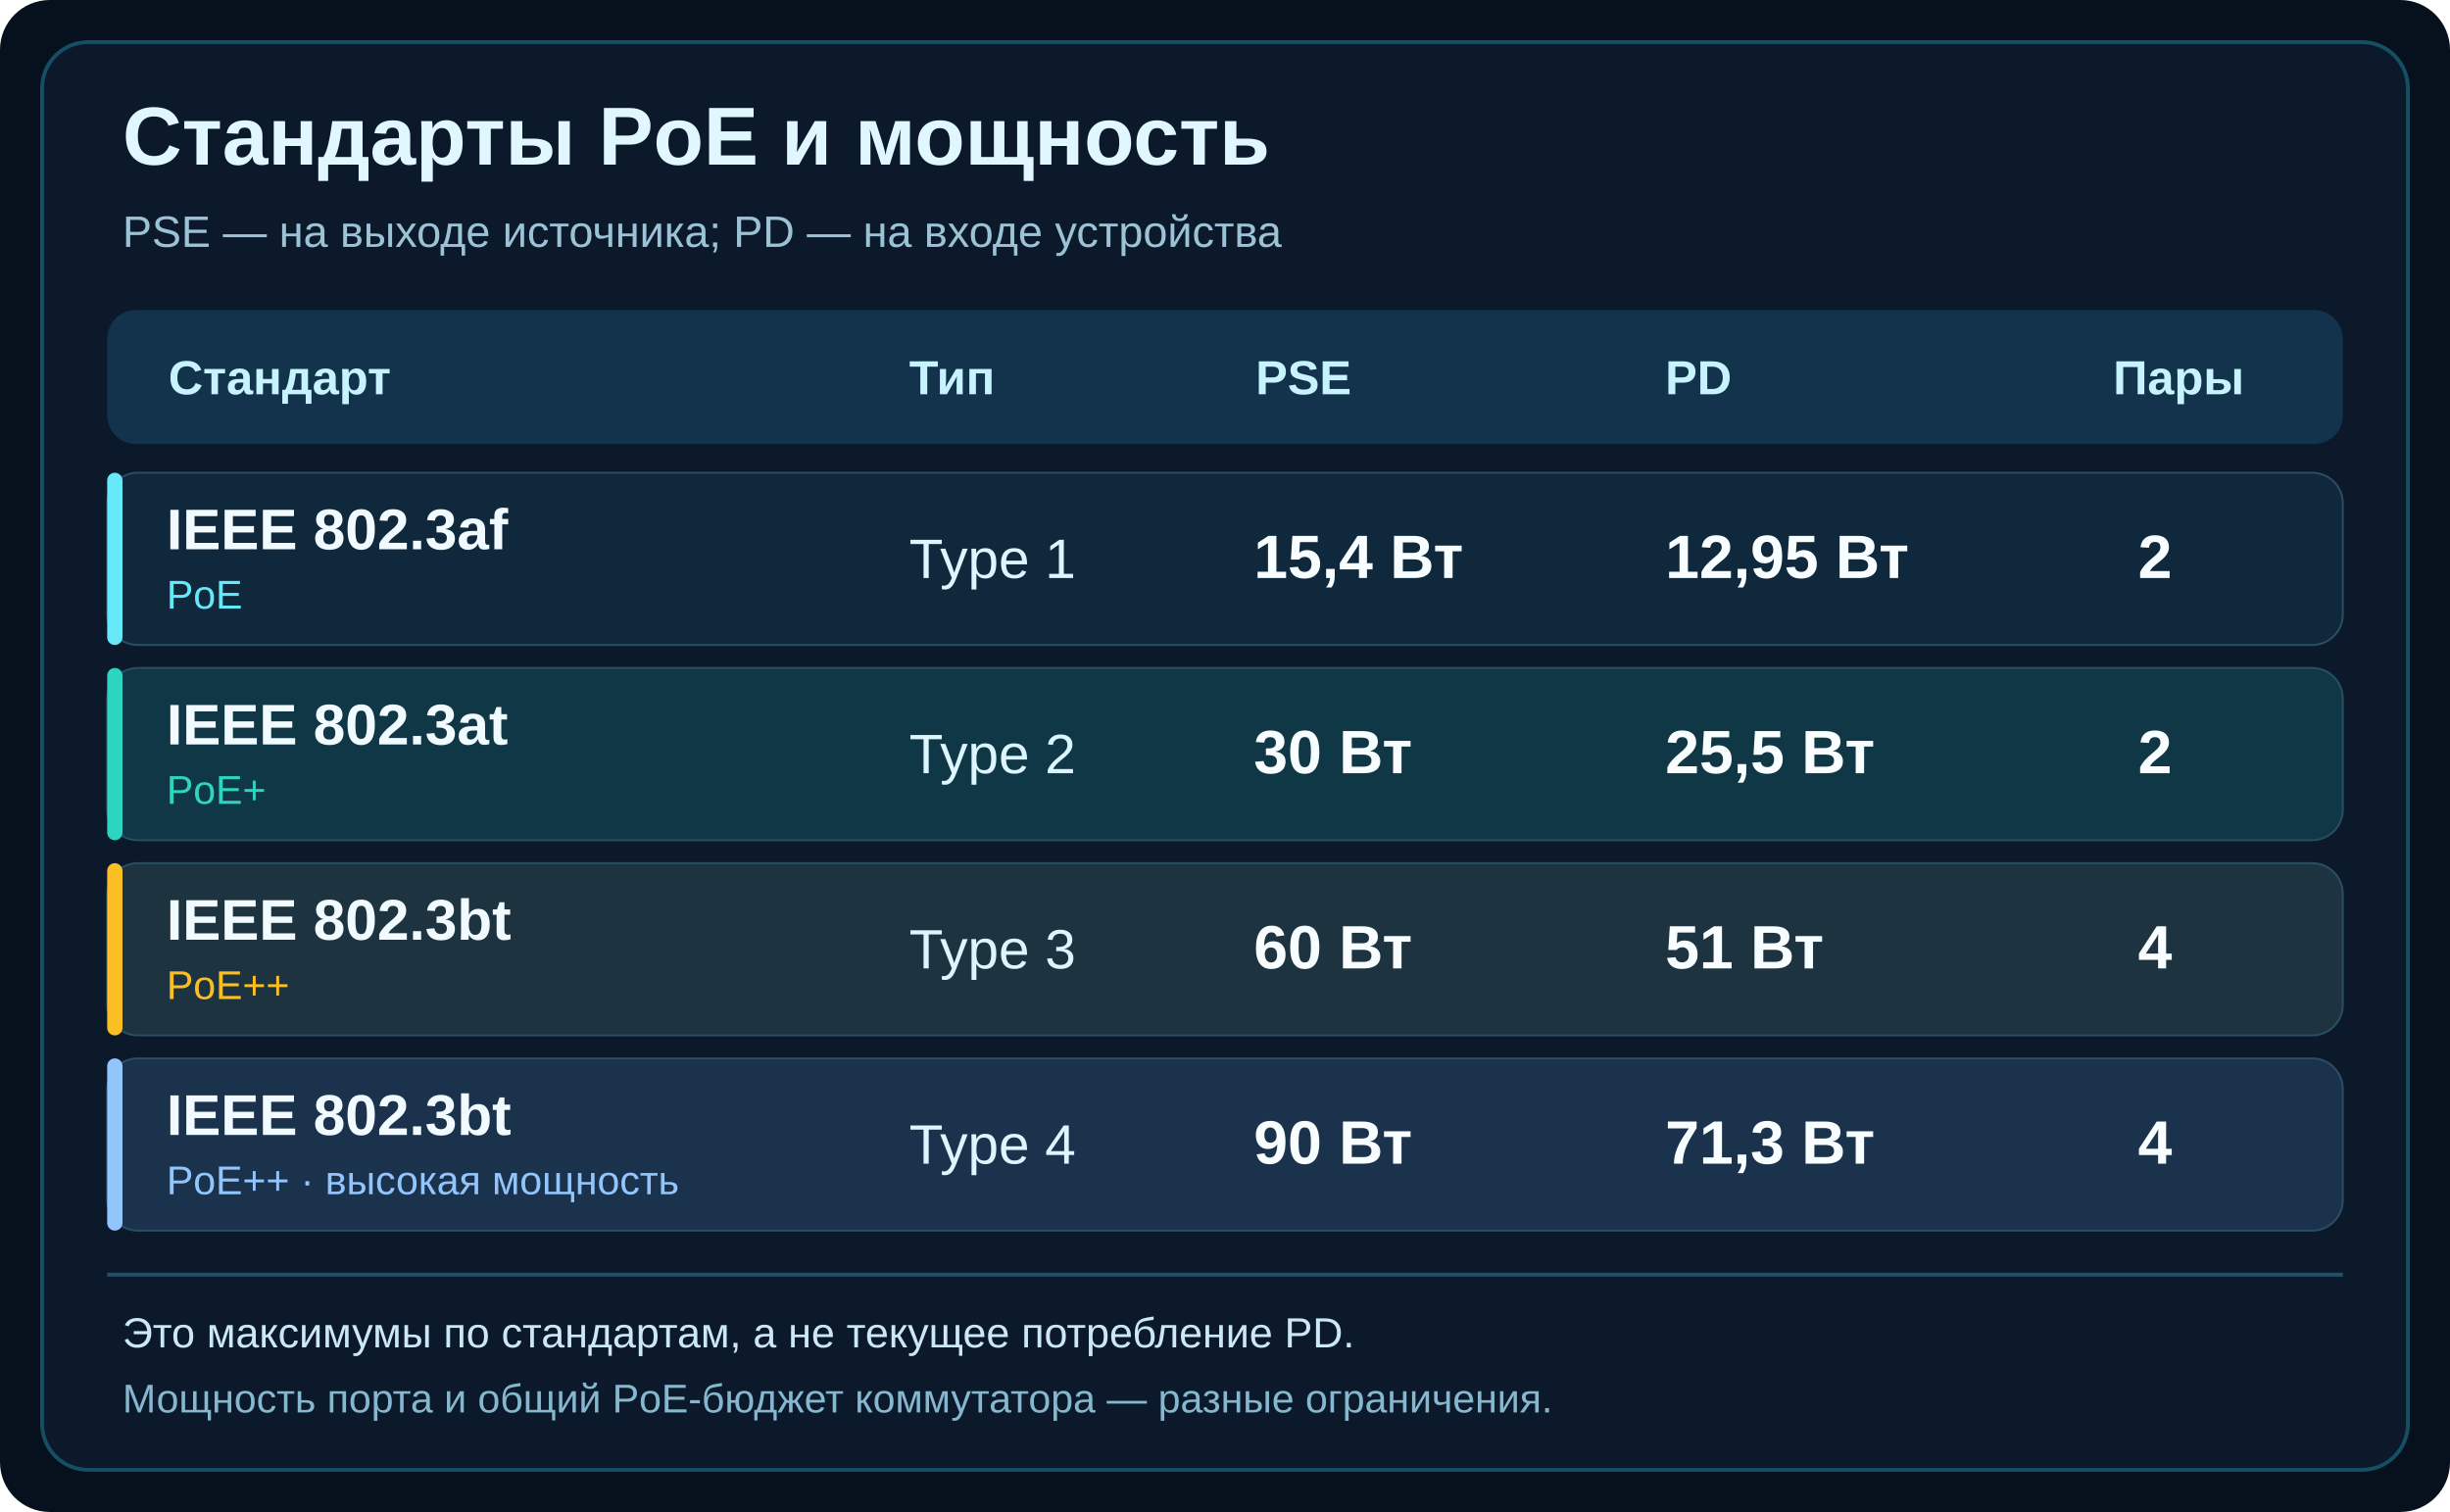
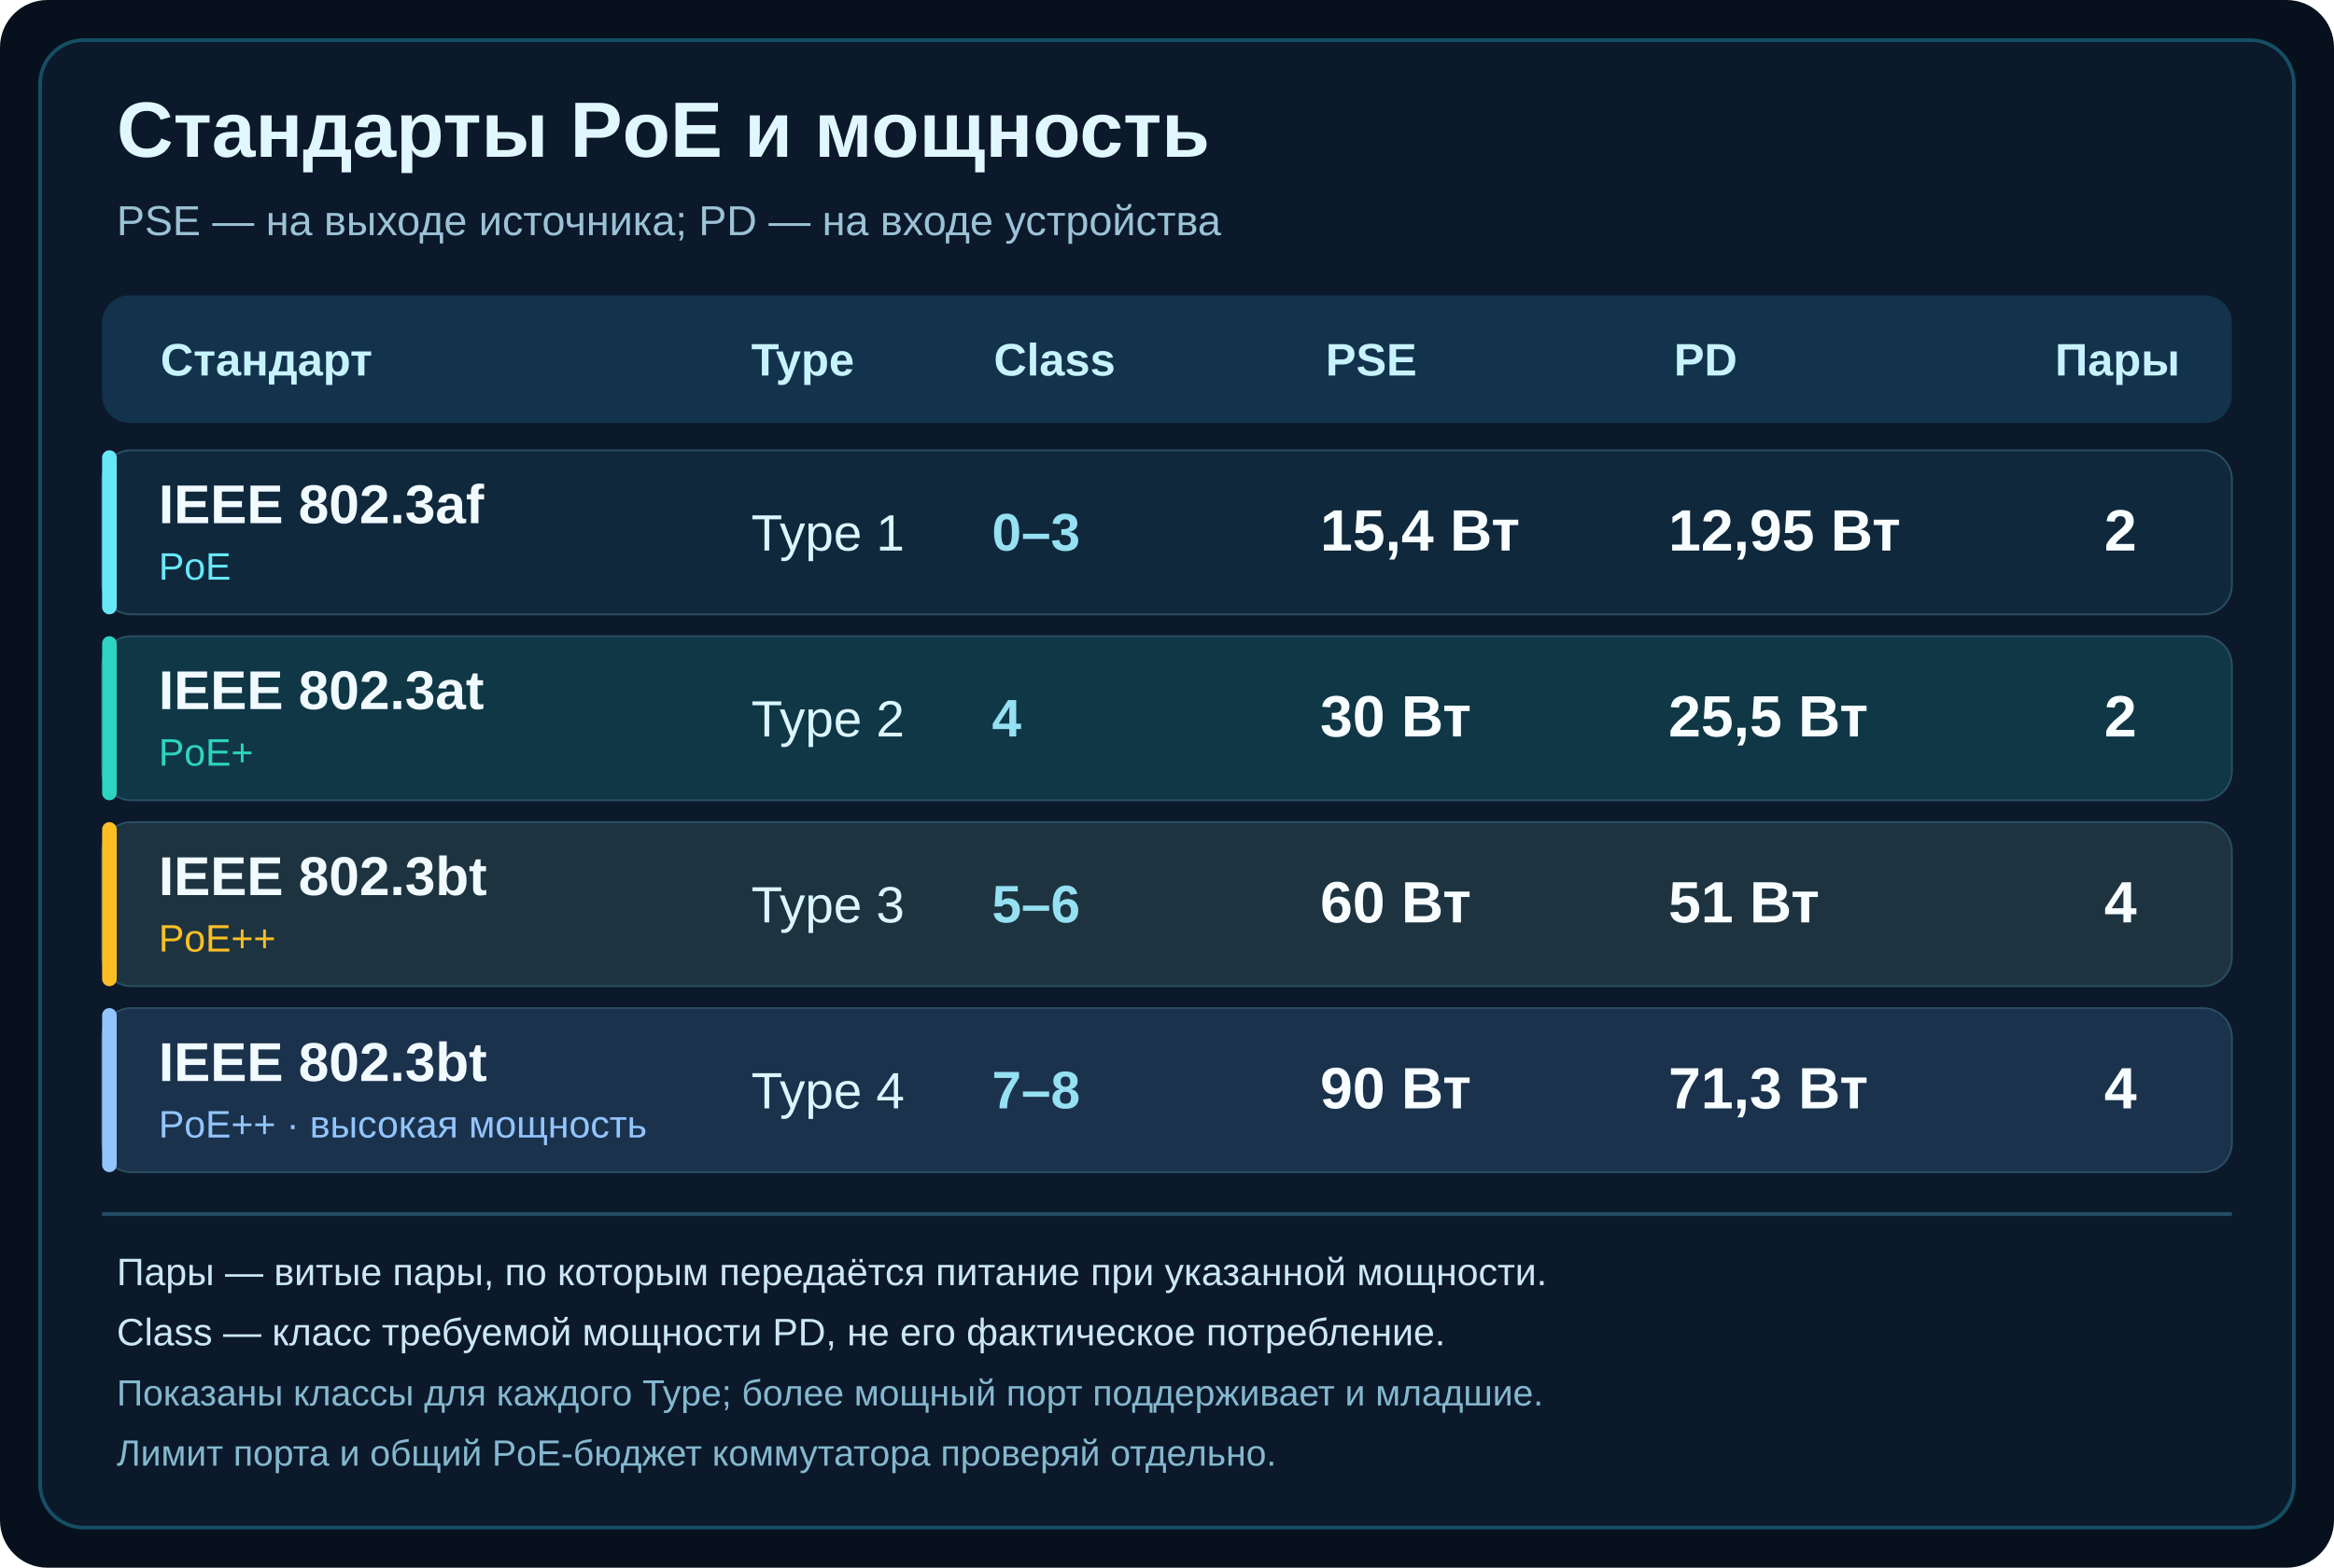
- <svg xmlns="http://www.w3.org/2000/svg" width="1280" height="790" viewBox="0 0 1280 790" role="img" aria-labelledby="poe-title poe-desc">
-   <rect width="1280" height="790" rx="26" fill="#06111d" />
-   <rect x="22" y="22" width="1236" height="746" rx="24" fill="#0b192b" stroke="#164e63" stroke-width="2" />
+ <svg xmlns="http://www.w3.org/2000/svg" width="1280" height="860" viewBox="0 0 1280 860" role="img" aria-labelledby="poe-title poe-desc">
+   <rect width="1280" height="860" rx="26" fill="#06111d" />
+   <rect x="22" y="22" width="1236" height="816" rx="24" fill="#0b192b" stroke="#164e63" stroke-width="2" />
  <g font-family="Arial, 'DejaVu Sans', sans-serif">
    <text x="64" y="86" fill="#e0f7ff" font-size="43" font-weight="700">Стандарты PoE и мощность</text>
    <text x="64" y="129" fill="#9cc2d6" font-size="23">PSE — на выходе источника; PD — на входе устройства</text>
    <rect x="56" y="162" width="1168" height="70" rx="15" fill="#12334b" />
    <g fill="#c7f3ff" font-size="25" font-weight="700">
      <text x="88" y="206">Стандарт</text>
-       <text x="475" y="206">Тип</text>
-       <text x="656" y="206">PSE</text>
-       <text x="870" y="206">PD</text>
-       <text x="1104" y="206">Пары</text>
+       <text x="412" y="206">Type</text>
+       <text x="545" y="206">Class</text>
+       <text x="727" y="206">PSE</text>
+       <text x="918" y="206">PD</text>
+       <text x="1127" y="206">Пары</text>
    </g>
    <g>
      <rect x="56" y="247" width="1168" height="90" rx="16" fill="#10283c" stroke="#2b4e63" stroke-width="1" />
      <rect x="56" y="247" width="8" height="90" rx="4" fill="#67e8f9" />
      <text x="87" y="287" fill="#f1faff" font-size="30" font-weight="700">IEEE 802.3af</text>
      <text x="87" y="318" fill="#67e8f9" font-size="21">PoE</text>
-       <text x="475" y="302" fill="#dcf6ff" font-size="29">Type 1</text>
-       <text x="655" y="302" fill="#f8fdff" font-size="32" font-weight="700">15,4 Вт</text>
-       <text x="870" y="302" fill="#f8fdff" font-size="32" font-weight="700">12,95 Вт</text>
-       <text x="1117" y="302" fill="#f8fdff" font-size="32" font-weight="700">2</text>
+       <text x="412" y="302" fill="#dcf6ff" font-size="28">Type 1</text>
+       <text x="544" y="302" fill="#95e0f2" font-size="29" font-weight="700">0–3</text>
+       <text x="724" y="302" fill="#f8fdff" font-size="32" font-weight="700">15,4 Вт</text>
+       <text x="915" y="302" fill="#f8fdff" font-size="32" font-weight="700">12,95 Вт</text>
+       <text x="1154" y="302" fill="#f8fdff" font-size="32" font-weight="700">2</text>
    </g>
    <g>
      <rect x="56" y="349" width="1168" height="90" rx="16" fill="#103746" stroke="#2b4e63" stroke-width="1" />
      <rect x="56" y="349" width="8" height="90" rx="4" fill="#2dd4bf" />
      <text x="87" y="389" fill="#f1faff" font-size="30" font-weight="700">IEEE 802.3at</text>
      <text x="87" y="420" fill="#2dd4bf" font-size="21">PoE+</text>
-       <text x="475" y="404" fill="#dcf6ff" font-size="29">Type 2</text>
-       <text x="655" y="404" fill="#f8fdff" font-size="32" font-weight="700">30 Вт</text>
-       <text x="870" y="404" fill="#f8fdff" font-size="32" font-weight="700">25,5 Вт</text>
-       <text x="1117" y="404" fill="#f8fdff" font-size="32" font-weight="700">2</text>
+       <text x="412" y="404" fill="#dcf6ff" font-size="28">Type 2</text>
+       <text x="544" y="404" fill="#95e0f2" font-size="29" font-weight="700">4</text>
+       <text x="724" y="404" fill="#f8fdff" font-size="32" font-weight="700">30 Вт</text>
+       <text x="915" y="404" fill="#f8fdff" font-size="32" font-weight="700">25,5 Вт</text>
+       <text x="1154" y="404" fill="#f8fdff" font-size="32" font-weight="700">2</text>
    </g>
    <g>
      <rect x="56" y="451" width="1168" height="90" rx="16" fill="#1d3440" stroke="#2b4e63" stroke-width="1" />
      <rect x="56" y="451" width="8" height="90" rx="4" fill="#fbbf24" />
      <text x="87" y="491" fill="#f1faff" font-size="30" font-weight="700">IEEE 802.3bt</text>
      <text x="87" y="522" fill="#fbbf24" font-size="21">PoE++</text>
-       <text x="475" y="506" fill="#dcf6ff" font-size="29">Type 3</text>
-       <text x="655" y="506" fill="#f8fdff" font-size="32" font-weight="700">60 Вт</text>
-       <text x="870" y="506" fill="#f8fdff" font-size="32" font-weight="700">51 Вт</text>
-       <text x="1117" y="506" fill="#f8fdff" font-size="32" font-weight="700">4</text>
+       <text x="412" y="506" fill="#dcf6ff" font-size="28">Type 3</text>
+       <text x="544" y="506" fill="#95e0f2" font-size="29" font-weight="700">5–6</text>
+       <text x="724" y="506" fill="#f8fdff" font-size="32" font-weight="700">60 Вт</text>
+       <text x="915" y="506" fill="#f8fdff" font-size="32" font-weight="700">51 Вт</text>
+       <text x="1154" y="506" fill="#f8fdff" font-size="32" font-weight="700">4</text>
    </g>
    <g>
      <rect x="56" y="553" width="1168" height="90" rx="16" fill="#1b324d" stroke="#2b4e63" stroke-width="1" />
      <rect x="56" y="553" width="8" height="90" rx="4" fill="#93c5fd" />
      <text x="87" y="593" fill="#f1faff" font-size="30" font-weight="700">IEEE 802.3bt</text>
      <text x="87" y="624" fill="#93c5fd" font-size="21">PoE++ · высокая мощность</text>
-       <text x="475" y="608" fill="#dcf6ff" font-size="29">Type 4</text>
-       <text x="655" y="608" fill="#f8fdff" font-size="32" font-weight="700">90 Вт</text>
-       <text x="870" y="608" fill="#f8fdff" font-size="32" font-weight="700">71,3 Вт</text>
-       <text x="1117" y="608" fill="#f8fdff" font-size="32" font-weight="700">4</text>
+       <text x="412" y="608" fill="#dcf6ff" font-size="28">Type 4</text>
+       <text x="544" y="608" fill="#95e0f2" font-size="29" font-weight="700">7–8</text>
+       <text x="724" y="608" fill="#f8fdff" font-size="32" font-weight="700">90 Вт</text>
+       <text x="915" y="608" fill="#f8fdff" font-size="32" font-weight="700">71,3 Вт</text>
+       <text x="1154" y="608" fill="#f8fdff" font-size="32" font-weight="700">4</text>
    </g>
    <path d="M56 666H1224" stroke="#255067" stroke-width="2" />
-     <text x="64" y="704" fill="#cce7f5" font-size="22">Это максимумы по стандартам, а не текущее потребление PD.</text>
-     <text x="64" y="738" fill="#85b8ce" font-size="21">Мощность порта и общий PoE-бюджет коммутатора — разные ограничения.</text>
+     <text x="64" y="705" fill="#cce7f5" font-size="21">Пары — витые пары, по которым передаётся питание при указанной мощности.</text>
+     <text x="64" y="738" fill="#cce7f5" font-size="21">Class — класс требуемой мощности PD, не его фактическое потребление.</text>
+     <text x="64" y="771" fill="#85b8ce" font-size="20">Показаны классы для каждого Type; более мощный порт поддерживает и младшие.</text>
+     <text x="64" y="804" fill="#85b8ce" font-size="20">Лимит порта и общий PoE-бюджет коммутатора проверяй отдельно.</text>
  </g>
</svg>
